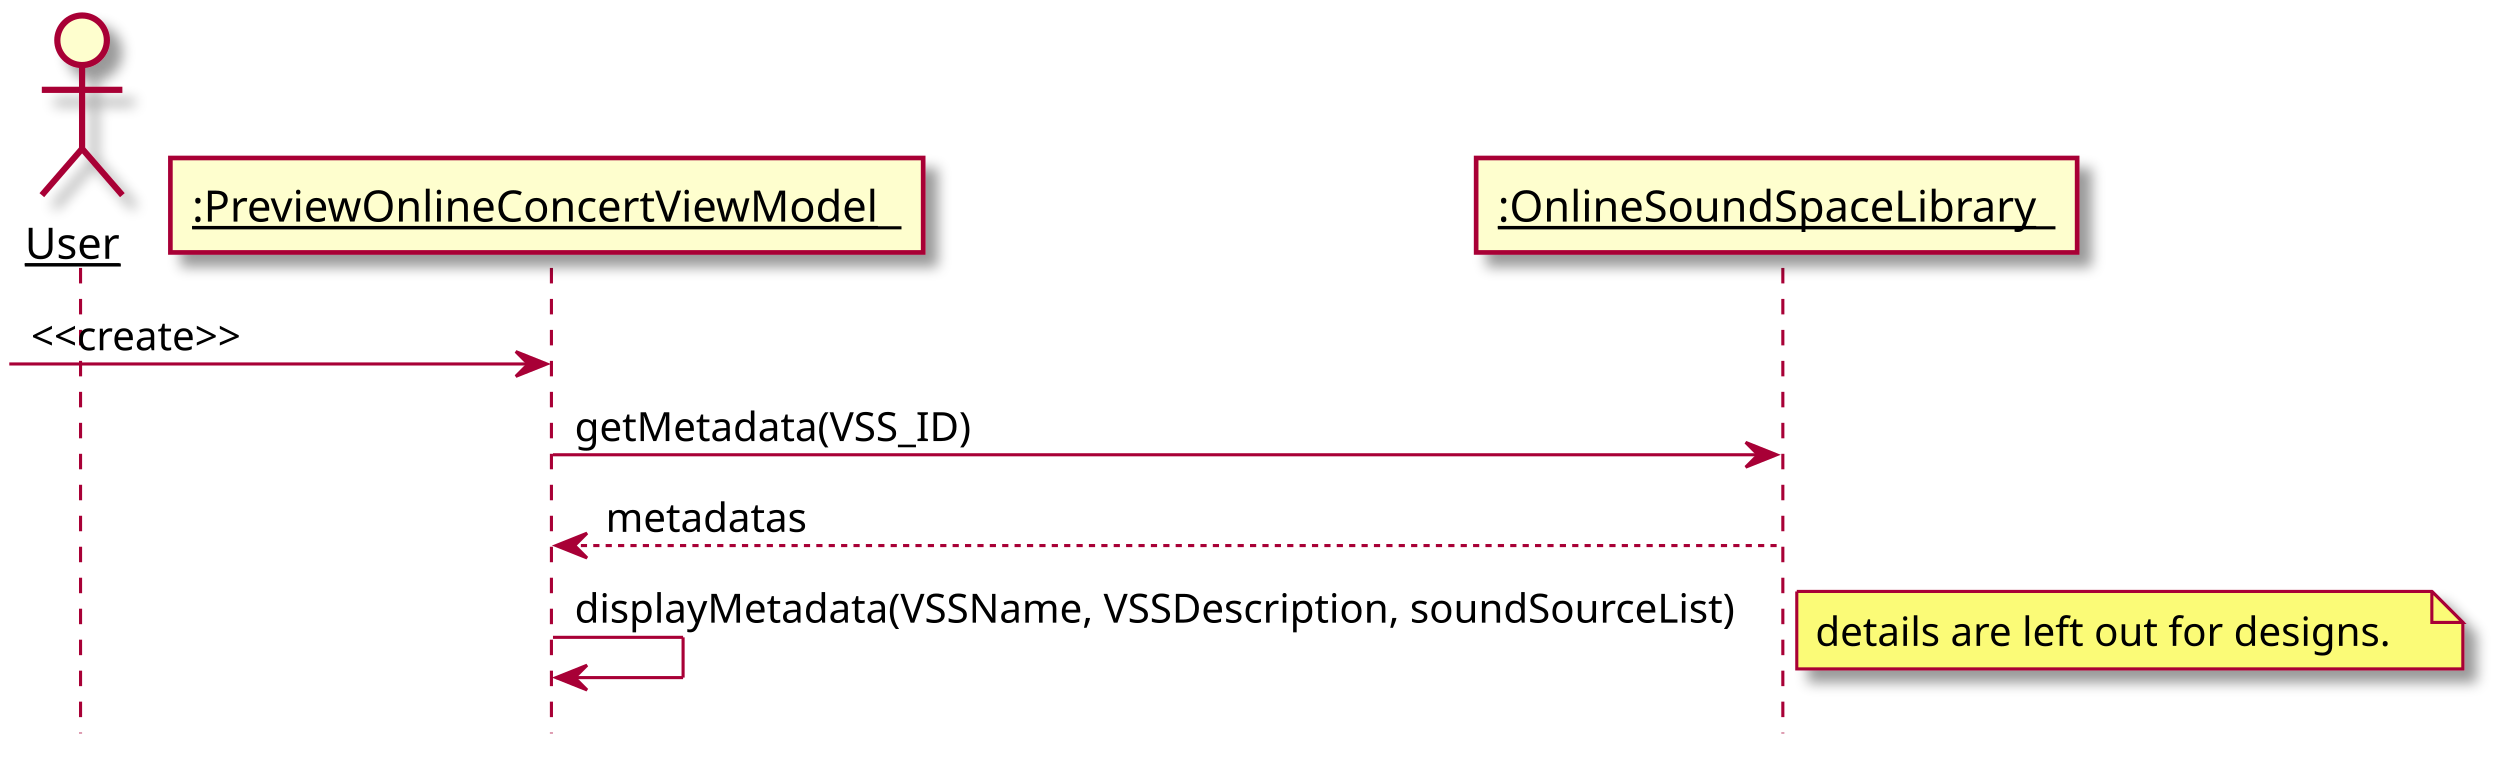
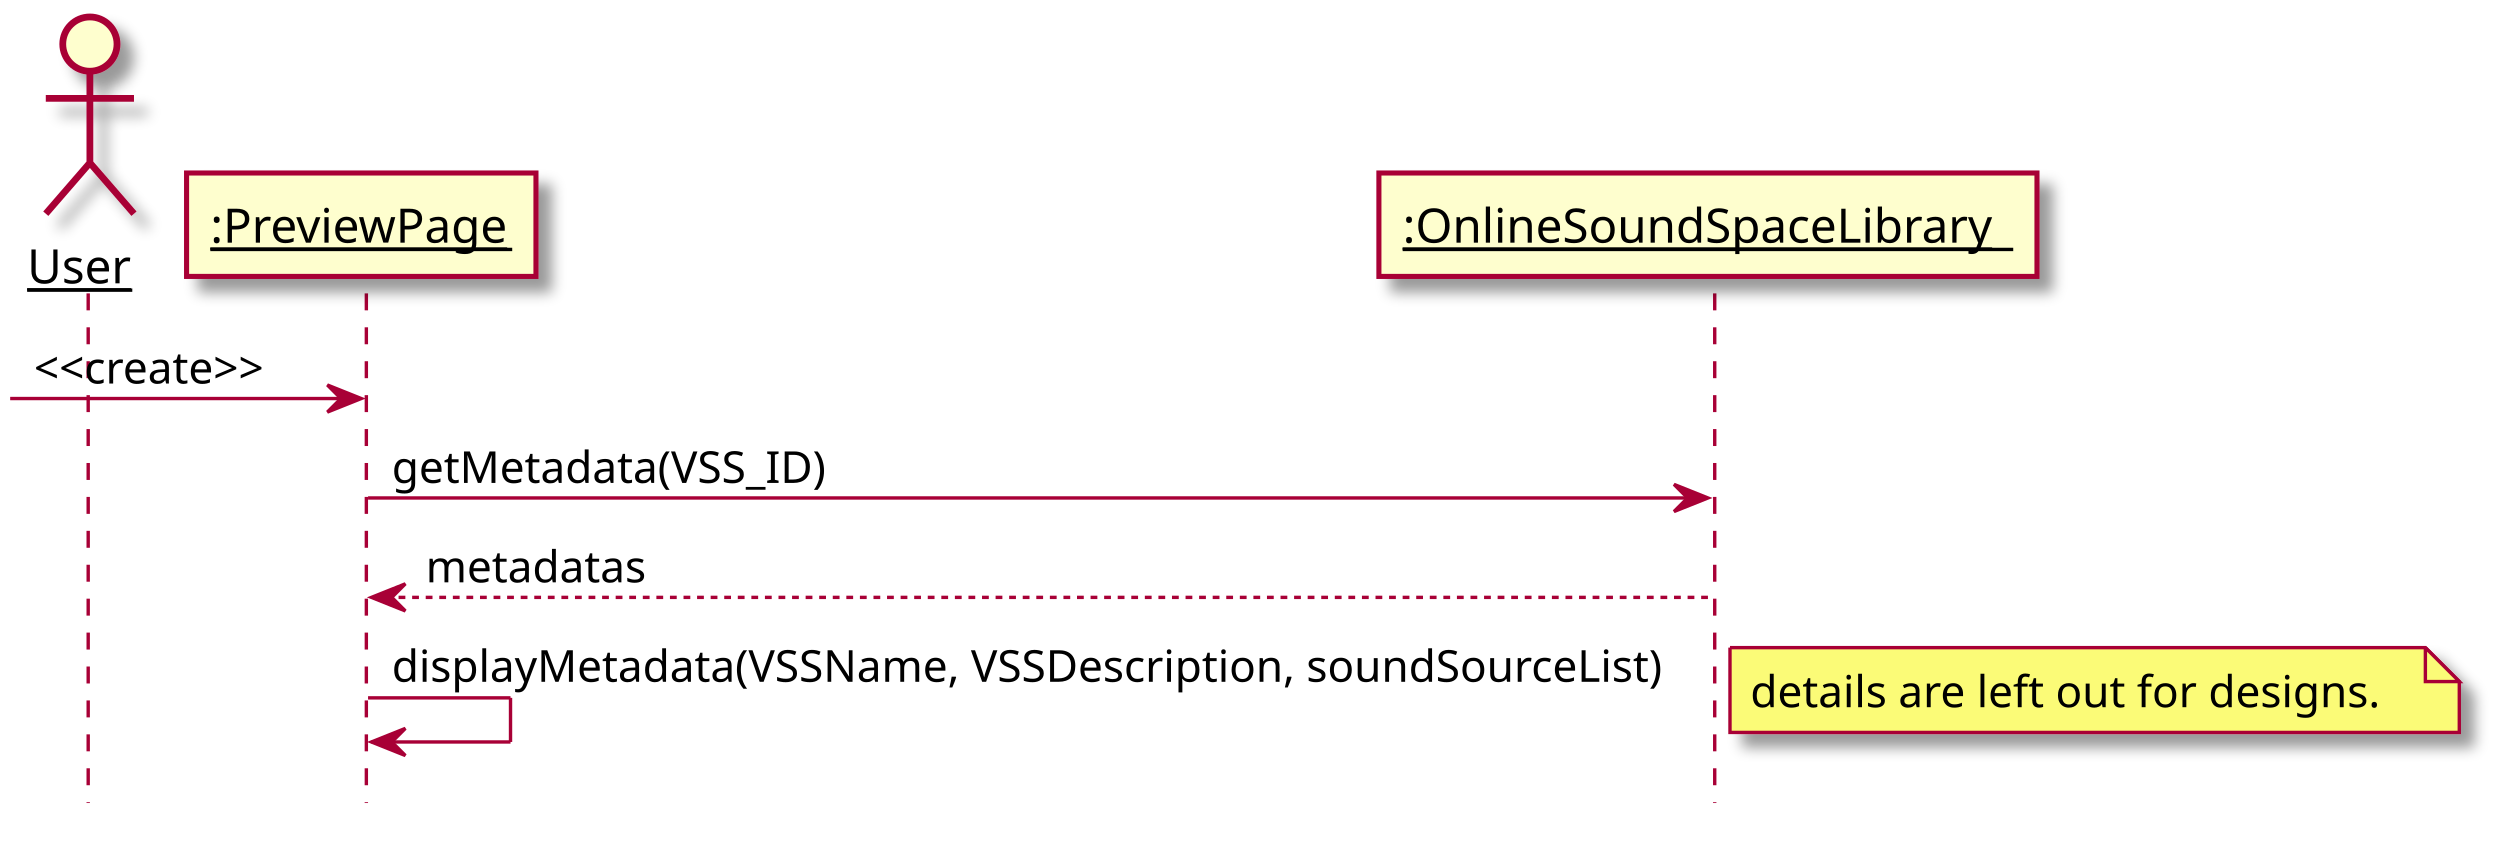
- <svg xmlns="http://www.w3.org/2000/svg" contentScriptType="application/ecmascript" contentStyleType="text/css" height="248px" preserveAspectRatio="none" style="width:807px;height:248px;" version="1.1" viewBox="0 0 807 248" width="807px" zoomAndPan="magnify">
+ <svg xmlns="http://www.w3.org/2000/svg" contentScriptType="application/ecmascript" contentStyleType="text/css" height="248px" preserveAspectRatio="none" style="width:737px;height:248px;" version="1.1" viewBox="0 0 737 248" width="737px" zoomAndPan="magnify">
  <defs>
-     <filter height="300%" id="fkd9kwezky492" width="300%" x="-1" y="-1">
+     <filter height="300%" id="fswfhh1khatic" width="300%" x="-1" y="-1">
      <feGaussianBlur result="blurOut" stdDeviation="2.0" />
      <feColorMatrix in="blurOut" result="blurOut2" type="matrix" values="0 0 0 0 0 0 0 0 0 0 0 0 0 0 0 0 0 0 .4 0" />
      <feOffset dx="4.0" dy="4.0" in="blurOut2" result="blurOut3" />
      <feBlend in="SourceGraphic" in2="blurOut3" mode="normal" />
    </filter>
  </defs>
  <g>
    <line style="stroke: #A80036; stroke-width: 1.0; stroke-dasharray: 5.0,5.0;" x1="26" x2="26" y1="86.488" y2="236.731" />
-     <line style="stroke: #A80036; stroke-width: 1.0; stroke-dasharray: 5.0,5.0;" x1="178" x2="178" y1="86.488" y2="236.731" />
-     <line style="stroke: #A80036; stroke-width: 1.0; stroke-dasharray: 5.0,5.0;" x1="575.5" x2="575.5" y1="86.488" y2="236.731" />
+     <line style="stroke: #A80036; stroke-width: 1.0; stroke-dasharray: 5.0,5.0;" x1="108" x2="108" y1="86.488" y2="236.731" />
+     <line style="stroke: #A80036; stroke-width: 1.0; stroke-dasharray: 5.0,5.0;" x1="505.5" x2="505.5" y1="86.488" y2="236.731" />
    <text fill="#000000" font-family="sans-serif" font-size="14" lengthAdjust="spacingAndGlyphs" text-decoration="underline" textLength="31" x="8" y="83.535">User</text>
    <line style="stroke: #000000; stroke-width: 1.0;" x1="8" x2="39" y1="85.535" y2="85.535" />
-     <ellipse cx="26.5" cy="13" fill="#FEFECE" filter="url(#fkd9kwezky492)" rx="8" ry="8" style="stroke: #A80036; stroke-width: 2.0;" />
-     <path d="M26.5,21 L26.5,48 M13.5,29 L39.5,29 M26.5,48 L13.5,63 M26.5,48 L39.5,63 " fill="none" filter="url(#fkd9kwezky492)" style="stroke: #A80036; stroke-width: 2.0;" />
-     <rect fill="#FEFECE" filter="url(#fkd9kwezky492)" height="30.488" style="stroke: #A80036; stroke-width: 1.5;" width="243" x="55" y="51" />
-     <text fill="#000000" font-family="sans-serif" font-size="14" lengthAdjust="spacingAndGlyphs" text-decoration="underline" textLength="229" x="62" y="71.535">:PreviewOnlineConcertViewModel</text>
-     <line style="stroke: #000000; stroke-width: 1.0;" x1="62" x2="291" y1="73.535" y2="73.535" />
-     <rect fill="#FEFECE" filter="url(#fkd9kwezky492)" height="30.488" style="stroke: #A80036; stroke-width: 1.5;" width="194" x="476.5" y="51" />
-     <text fill="#000000" font-family="sans-serif" font-size="14" lengthAdjust="spacingAndGlyphs" text-decoration="underline" textLength="180" x="483.5" y="71.535">:OnlineSoundSpaceLibrary</text>
-     <line style="stroke: #000000; stroke-width: 1.0;" x1="483.5" x2="663.5" y1="73.535" y2="73.535" />
-     <polygon fill="#A80036" points="166.5,113.488,176.5,117.488,166.5,121.488,170.5,117.488" style="stroke: #A80036; stroke-width: 1.0;" />
-     <line style="stroke: #A80036; stroke-width: 1.0;" x1="3" x2="172.5" y1="117.488" y2="117.488" />
+     <ellipse cx="26.5" cy="13" fill="#FEFECE" filter="url(#fswfhh1khatic)" rx="8" ry="8" style="stroke: #A80036; stroke-width: 2.0;" />
+     <path d="M26.5,21 L26.5,48 M13.5,29 L39.5,29 M26.5,48 L13.5,63 M26.5,48 L39.5,63 " fill="none" filter="url(#fswfhh1khatic)" style="stroke: #A80036; stroke-width: 2.0;" />
+     <rect fill="#FEFECE" filter="url(#fswfhh1khatic)" height="30.488" style="stroke: #A80036; stroke-width: 1.5;" width="103" x="55" y="51" />
+     <text fill="#000000" font-family="sans-serif" font-size="14" lengthAdjust="spacingAndGlyphs" text-decoration="underline" textLength="89" x="62" y="71.535">:PreviewPage</text>
+     <line style="stroke: #000000; stroke-width: 1.0;" x1="62" x2="151" y1="73.535" y2="73.535" />
+     <rect fill="#FEFECE" filter="url(#fswfhh1khatic)" height="30.488" style="stroke: #A80036; stroke-width: 1.5;" width="194" x="406.5" y="51" />
+     <text fill="#000000" font-family="sans-serif" font-size="14" lengthAdjust="spacingAndGlyphs" text-decoration="underline" textLength="180" x="413.5" y="71.535">:OnlineSoundSpaceLibrary</text>
+     <line style="stroke: #000000; stroke-width: 1.0;" x1="413.5" x2="593.5" y1="73.535" y2="73.535" />
+     <polygon fill="#A80036" points="96.5,113.488,106.5,117.488,96.5,121.488,100.5,117.488" style="stroke: #A80036; stroke-width: 1.0;" />
+     <line style="stroke: #A80036; stroke-width: 1.0;" x1="3" x2="102.5" y1="117.488" y2="117.488" />
    <text fill="#000000" font-family="sans-serif" font-size="13" lengthAdjust="spacingAndGlyphs" textLength="78" x="10" y="113.057">&lt;&lt;create&gt;&gt;</text>
-     <polygon fill="#A80036" points="563.5,142.799,573.5,146.799,563.5,150.799,567.5,146.799" style="stroke: #A80036; stroke-width: 1.0;" />
-     <line style="stroke: #A80036; stroke-width: 1.0;" x1="178.5" x2="569.5" y1="146.799" y2="146.799" />
-     <text fill="#000000" font-family="sans-serif" font-size="13" lengthAdjust="spacingAndGlyphs" textLength="128" x="185.5" y="142.367">getMetadata(VSS_ID)</text>
-     <polygon fill="#A80036" points="189.5,172.109,179.5,176.109,189.5,180.109,185.5,176.109" style="stroke: #A80036; stroke-width: 1.0;" />
-     <line style="stroke: #A80036; stroke-width: 1.0; stroke-dasharray: 2.0,2.0;" x1="183.5" x2="574.5" y1="176.109" y2="176.109" />
-     <text fill="#000000" font-family="sans-serif" font-size="13" lengthAdjust="spacingAndGlyphs" textLength="65" x="195.5" y="171.678">metadatas</text>
-     <line style="stroke: #A80036; stroke-width: 1.0;" x1="178.5" x2="220.5" y1="205.731" y2="205.731" />
-     <line style="stroke: #A80036; stroke-width: 1.0;" x1="220.5" x2="220.5" y1="205.731" y2="218.731" />
-     <line style="stroke: #A80036; stroke-width: 1.0;" x1="179.5" x2="220.5" y1="218.731" y2="218.731" />
-     <polygon fill="#A80036" points="189.5,214.731,179.5,218.731,189.5,222.731,185.5,218.731" style="stroke: #A80036; stroke-width: 1.0;" />
-     <text fill="#000000" font-family="sans-serif" font-size="13" lengthAdjust="spacingAndGlyphs" textLength="383" x="185.5" y="200.988">displayMetadata(VSSName, VSSDescription, soundSourceList)</text>
-     <path d="M580,190.92 L580,215.92 L795,215.92 L795,200.92 L785,190.92 L580,190.92 " fill="#FBFB77" filter="url(#fkd9kwezky492)" style="stroke: #A80036; stroke-width: 1.0;" />
-     <path d="M785,190.92 L785,200.92 L795,200.92 L785,190.92 " fill="#FBFB77" style="stroke: #A80036; stroke-width: 1.0;" />
-     <text fill="#000000" font-family="sans-serif" font-size="13" lengthAdjust="spacingAndGlyphs" textLength="194" x="586" y="208.488">details are left out for designs.</text>
+     <polygon fill="#A80036" points="493.5,142.799,503.5,146.799,493.5,150.799,497.5,146.799" style="stroke: #A80036; stroke-width: 1.0;" />
+     <line style="stroke: #A80036; stroke-width: 1.0;" x1="108.5" x2="499.5" y1="146.799" y2="146.799" />
+     <text fill="#000000" font-family="sans-serif" font-size="13" lengthAdjust="spacingAndGlyphs" textLength="128" x="115.5" y="142.367">getMetadata(VSS_ID)</text>
+     <polygon fill="#A80036" points="119.5,172.109,109.5,176.109,119.5,180.109,115.5,176.109" style="stroke: #A80036; stroke-width: 1.0;" />
+     <line style="stroke: #A80036; stroke-width: 1.0; stroke-dasharray: 2.0,2.0;" x1="113.5" x2="504.5" y1="176.109" y2="176.109" />
+     <text fill="#000000" font-family="sans-serif" font-size="13" lengthAdjust="spacingAndGlyphs" textLength="65" x="125.5" y="171.678">metadatas</text>
+     <line style="stroke: #A80036; stroke-width: 1.0;" x1="108.5" x2="150.5" y1="205.731" y2="205.731" />
+     <line style="stroke: #A80036; stroke-width: 1.0;" x1="150.5" x2="150.5" y1="205.731" y2="218.731" />
+     <line style="stroke: #A80036; stroke-width: 1.0;" x1="109.5" x2="150.5" y1="218.731" y2="218.731" />
+     <polygon fill="#A80036" points="119.5,214.731,109.5,218.731,119.5,222.731,115.5,218.731" style="stroke: #A80036; stroke-width: 1.0;" />
+     <text fill="#000000" font-family="sans-serif" font-size="13" lengthAdjust="spacingAndGlyphs" textLength="383" x="115.5" y="200.988">displayMetadata(VSSName, VSSDescription, soundSourceList)</text>
+     <path d="M510,190.92 L510,215.92 L725,215.92 L725,200.92 L715,190.92 L510,190.92 " fill="#FBFB77" filter="url(#fswfhh1khatic)" style="stroke: #A80036; stroke-width: 1.0;" />
+     <path d="M715,190.92 L715,200.92 L725,200.92 L715,190.92 " fill="#FBFB77" style="stroke: #A80036; stroke-width: 1.0;" />
+     <text fill="#000000" font-family="sans-serif" font-size="13" lengthAdjust="spacingAndGlyphs" textLength="194" x="516" y="208.488">details are left out for designs.</text>
  </g>
</svg>
